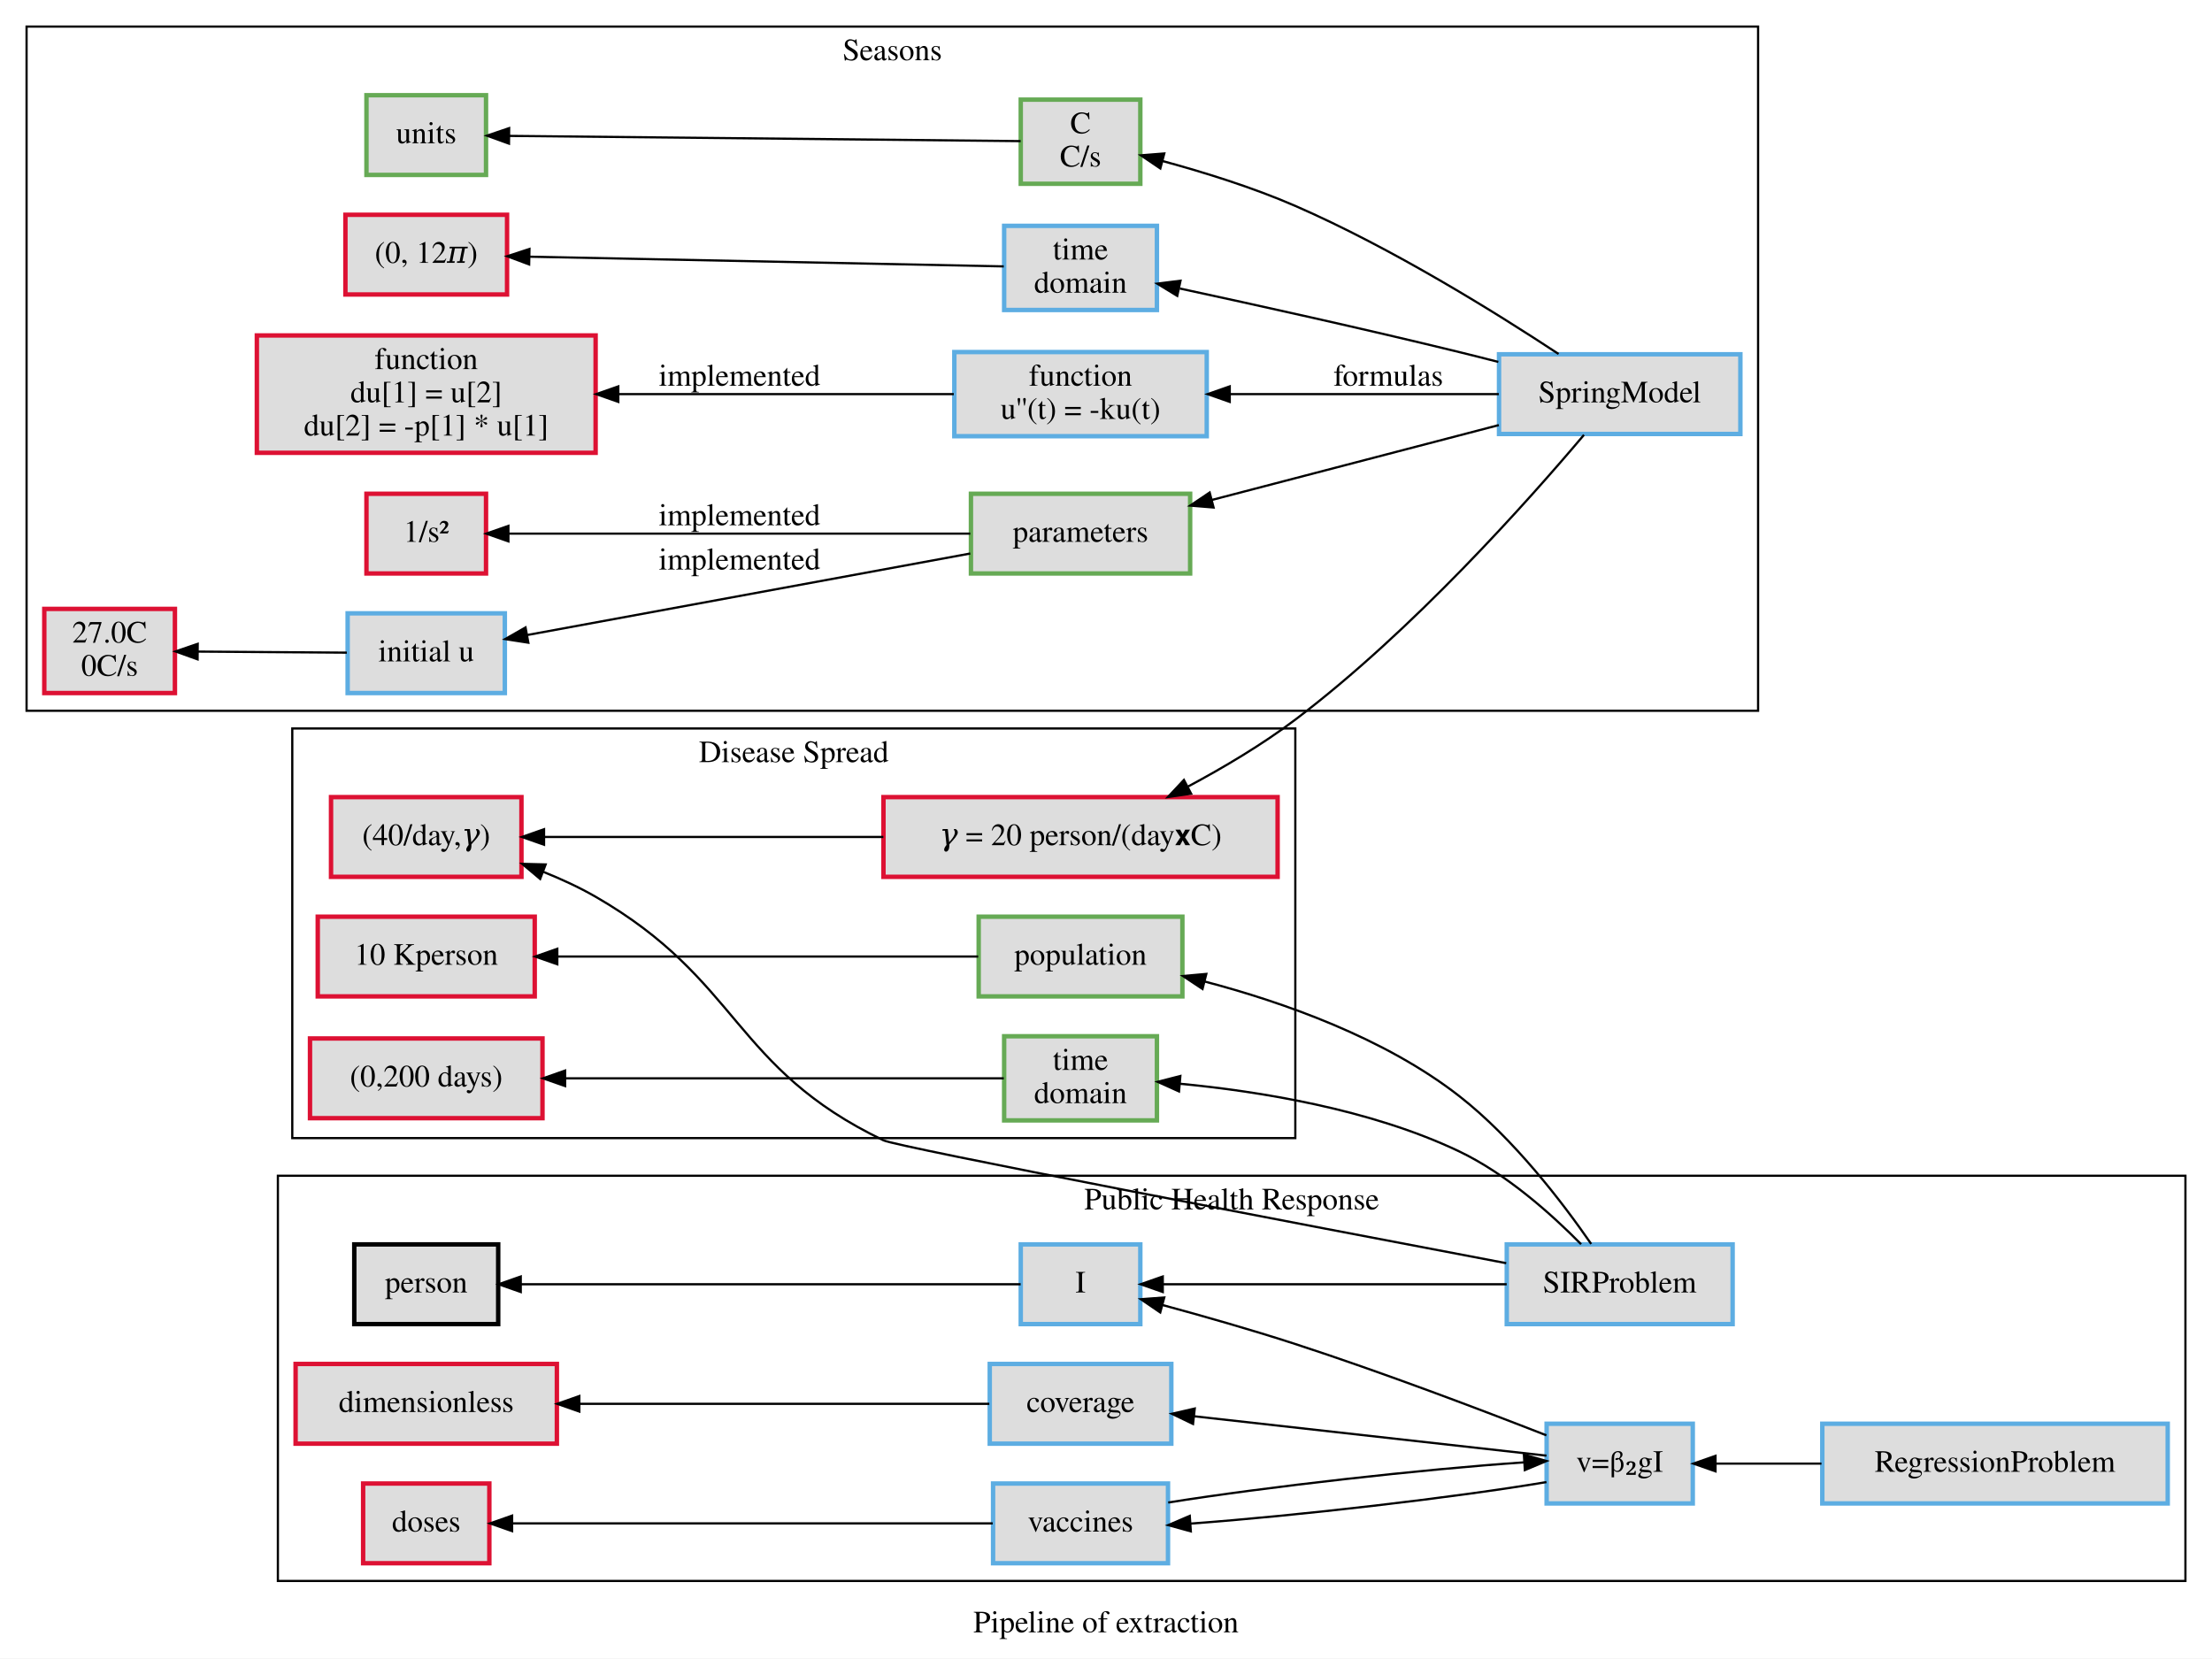
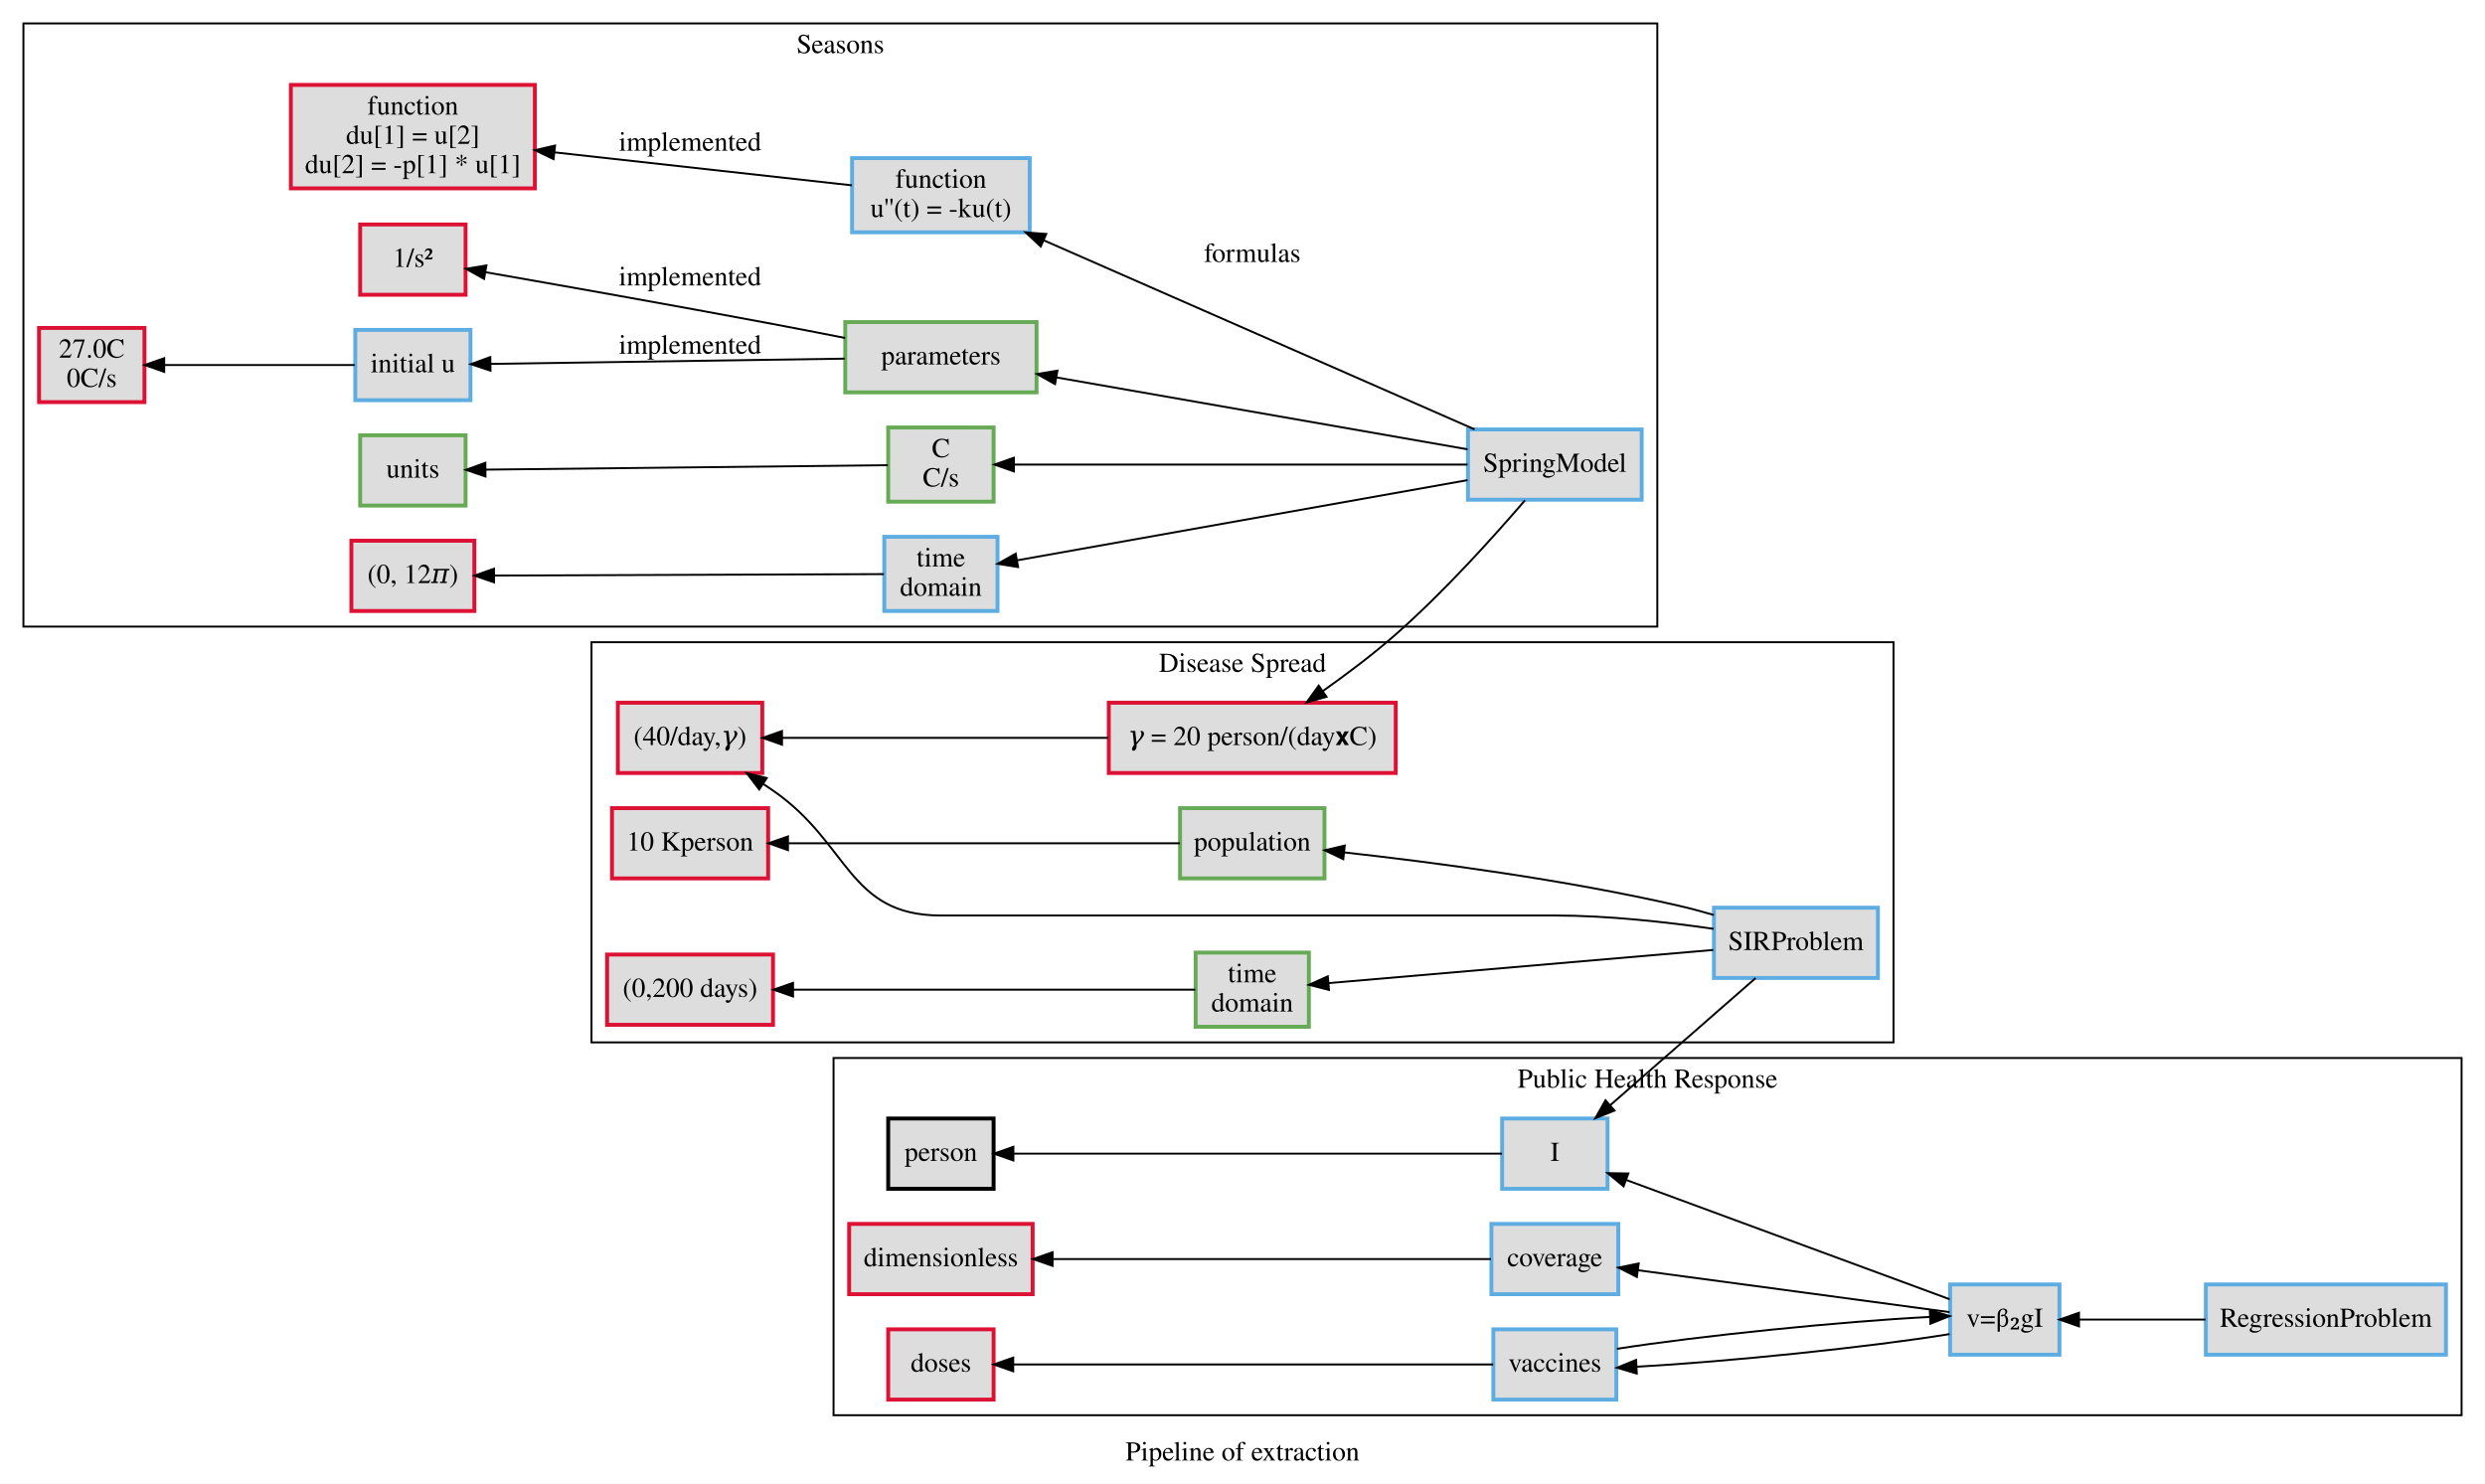
- <svg xmlns="http://www.w3.org/2000/svg" width="999pt" height="749pt" viewBox="0.00 0.00 999.00 749.00">
-   <g id="graph0" class="graph" transform="scale(1 1) rotate(0) translate(4 745)">
-     <polygon fill="white" stroke="none" points="-4,4 -4,-745 995,-745 995,4 -4,4" />
-     <text text-anchor="middle" x="495.5" y="-7.8" font-family="Times,serif" font-size="14.00">Pipeline of extraction</text>
+ <svg xmlns="http://www.w3.org/2000/svg" width="1273pt" height="760pt" viewBox="0.00 0.00 1273.00 760.00">
+   <g id="graph0" class="graph" transform="scale(1 1) rotate(0) translate(4 756)">
+     <polygon fill="#ffffff" stroke="transparent" points="-4,4 -4,-756 1269,-756 1269,4 -4,4" />
+     <text text-anchor="middle" x="632.5" y="-7.8" font-family="Times,serif" font-size="14.00" fill="#000000">Pipeline of extraction</text>
+     <g id="clust2" class="cluster">
+       <polygon fill="none" stroke="#000000" points="8,-435 8,-744 845,-744 845,-435 8,-435" />
+       <text text-anchor="middle" x="426.5" y="-728.8" font-family="Times,serif" font-size="14.00" fill="#000000">Seasons</text>
+     </g>
+     <g id="clust3" class="cluster">
+       <polygon fill="none" stroke="#000000" points="299,-222 299,-427 966,-427 966,-222 299,-222" />
+       <text text-anchor="middle" x="632.5" y="-411.8" font-family="Times,serif" font-size="14.00" fill="#000000">Disease Spread</text>
+     </g>
    <g id="clust5" class="cluster">
-       <polygon fill="none" stroke="black" points="121.5,-31 121.5,-214 983,-214 983,-31 121.5,-31" />
-       <text text-anchor="middle" x="552.25" y="-198.8" font-family="Times,serif" font-size="14.00">Public Health Response</text>
-     </g>
-     <g id="clust2" class="cluster">
-       <polygon fill="none" stroke="black" points="8,-424 8,-733 790,-733 790,-424 8,-424" />
-       <text text-anchor="middle" x="399" y="-717.8" font-family="Times,serif" font-size="14.00">Seasons</text>
-     </g>
-     <g id="clust3" class="cluster">
-       <polygon fill="none" stroke="black" points="128,-231 128,-416 581,-416 581,-231 128,-231" />
-       <text text-anchor="middle" x="354.5" y="-400.8" font-family="Times,serif" font-size="14.00">Disease Spread</text>
+       <polygon fill="none" stroke="#000000" points="423,-31 423,-214 1257,-214 1257,-31 423,-31" />
+       <text text-anchor="middle" x="840" y="-198.8" font-family="Times,serif" font-size="14.00" fill="#000000">Public Health Response</text>
    </g>
    <g id="node1" class="node">
-       <polygon fill="#dddddd" stroke="#5dade2" stroke-width="2" points="224,-468 153,-468 153,-432 224,-432 224,-468" />
-       <text text-anchor="middle" x="188.5" y="-446.3" font-family="Times,serif" font-size="14.00">initial u</text>
+       <polygon fill="#dddddd" stroke="#5dade2" stroke-width="2" points="237,-587 178,-587 178,-551 237,-551 237,-587" />
+       <text text-anchor="middle" x="207.5" y="-565.3" font-family="Times,serif" font-size="14.00" fill="#000000">initial u</text>
    </g>
    <g id="node5" class="node">
-       <polygon fill="#dddddd" stroke="#dd1133" stroke-width="2" points="75,-470 16,-470 16,-432 75,-432 75,-470" />
-       <text text-anchor="middle" x="45.5" y="-454.8" font-family="Times,serif" font-size="14.00">27.0C</text>
-       <text text-anchor="middle" x="45.5" y="-439.8" font-family="Times,serif" font-size="14.00">0C/s</text>
+       <polygon fill="#dddddd" stroke="#dd1133" stroke-width="2" points="70,-588 16,-588 16,-550 70,-550 70,-588" />
+       <text text-anchor="middle" x="43" y="-572.8" font-family="Times,serif" font-size="14.00" fill="#000000">27.0C</text>
+       <text text-anchor="middle" x="43" y="-557.8" font-family="Times,serif" font-size="14.00" fill="#000000">0C/s</text>
    </g>
    <g id="edge6" class="edge">
-       <path fill="none" stroke="black" d="M152.646,-450.247C132.275,-450.392 106.515,-450.574 85.474,-450.724" />
-       <polygon fill="black" stroke="black" points="85.237,-447.225 75.262,-450.796 85.287,-454.225 85.237,-447.225" />
+       <path fill="none" stroke="#000000" d="M177.71,-569C150.416,-569 109.894,-569 80.425,-569" />
+       <polygon fill="#000000" stroke="#000000" points="80.113,-565.5 70.113,-569 80.113,-572.5 80.113,-565.5" />
    </g>
    <g id="node2" class="node">
-       <polygon fill="#dddddd" stroke="#66aa55" stroke-width="2" points="533.5,-522 434.5,-522 434.5,-486 533.5,-486 533.5,-522" />
-       <text text-anchor="middle" x="484" y="-500.3" font-family="Times,serif" font-size="14.00">parameters</text>
+       <polygon fill="#dddddd" stroke="#66aa55" stroke-width="2" points="527,-591 429,-591 429,-555 527,-555 527,-591" />
+       <text text-anchor="middle" x="478" y="-569.3" font-family="Times,serif" font-size="14.00" fill="#000000">parameters</text>
    </g>
    <g id="edge5" class="edge">
-       <path fill="none" stroke="black" d="M434.205,-495.022C378.464,-484.767 288.023,-468.127 234.099,-458.206" />
-       <polygon fill="black" stroke="black" points="234.615,-454.742 224.147,-456.374 233.348,-461.626 234.615,-454.742" />
-       <text text-anchor="middle" x="330" y="-487.8" font-family="Times,serif" font-size="14.00">implemented</text>
+       <path fill="none" stroke="#000000" d="M428.701,-572.271C376.598,-571.5 295.438,-570.3 247.265,-569.588" />
+       <polygon fill="#000000" stroke="#000000" points="247.269,-566.088 237.219,-569.439 247.166,-573.087 247.269,-566.088" />
+       <text text-anchor="middle" x="349.5" y="-574.8" font-family="Times,serif" font-size="14.00" fill="#000000">implemented</text>
    </g>
    <g id="node6" class="node">
-       <polygon fill="#dddddd" stroke="#dd1133" stroke-width="2" points="215.5,-522 161.5,-522 161.5,-486 215.5,-486 215.5,-522" />
-       <text text-anchor="middle" x="188.5" y="-500.3" font-family="Times,serif" font-size="14.00">1/s²</text>
+       <polygon fill="#dddddd" stroke="#dd1133" stroke-width="2" points="234.5,-641 180.5,-641 180.5,-605 234.5,-605 234.5,-641" />
+       <text text-anchor="middle" x="207.5" y="-619.3" font-family="Times,serif" font-size="14.00" fill="#000000">1/s²</text>
    </g>
    <g id="edge4" class="edge">
-       <path fill="none" stroke="black" d="M434.205,-504C375.493,-504 278.284,-504 225.799,-504" />
-       <polygon fill="black" stroke="black" points="225.615,-500.5 215.615,-504 225.615,-507.5 225.615,-500.5" />
-       <text text-anchor="middle" x="330" y="-507.8" font-family="Times,serif" font-size="14.00">implemented</text>
+       <path fill="none" stroke="#000000" d="M428.913,-582.863C416.851,-585.243 403.965,-587.747 392,-590 340.994,-599.602 281.924,-610.049 244.639,-616.561" />
+       <polygon fill="#000000" stroke="#000000" points="243.976,-613.124 234.726,-618.29 245.178,-620.02 243.976,-613.124" />
+       <text text-anchor="middle" x="349.5" y="-609.8" font-family="Times,serif" font-size="14.00" fill="#000000">implemented</text>
    </g>
    <g id="node3" class="node">
-       <polygon fill="#dddddd" stroke="#5dade2" stroke-width="2" points="541,-586 427,-586 427,-548 541,-548 541,-586" />
-       <text text-anchor="middle" x="484" y="-570.8" font-family="Times,serif" font-size="14.00">function</text>
-       <text text-anchor="middle" x="484" y="-555.8" font-family="Times,serif" font-size="14.00"> u''(t) = -ku(t)</text>
+       <polygon fill="#dddddd" stroke="#5dade2" stroke-width="2" points="523.5,-675 432.5,-675 432.5,-637 523.5,-637 523.5,-675" />
+       <text text-anchor="middle" x="478" y="-659.8" font-family="Times,serif" font-size="14.00" fill="#000000">function</text>
+       <text text-anchor="middle" x="478" y="-644.8" font-family="Times,serif" font-size="14.00" fill="#000000"> u''(t) = -ku(t)</text>
    </g>
    <g id="node4" class="node">
-       <polygon fill="#dddddd" stroke="#dd1133" stroke-width="2" points="265,-593.5 112,-593.5 112,-540.5 265,-540.5 265,-593.5" />
-       <text text-anchor="middle" x="188.5" y="-578.3" font-family="Times,serif" font-size="14.00">function</text>
-       <text text-anchor="middle" x="188.5" y="-563.3" font-family="Times,serif" font-size="14.00">du[1] = u[2]</text>
-       <text text-anchor="middle" x="188.5" y="-548.3" font-family="Times,serif" font-size="14.00">du[2] = -p[1] * u[1]</text>
+       <polygon fill="#dddddd" stroke="#dd1133" stroke-width="2" points="270,-712.5 145,-712.5 145,-659.5 270,-659.5 270,-712.5" />
+       <text text-anchor="middle" x="207.5" y="-697.3" font-family="Times,serif" font-size="14.00" fill="#000000">function</text>
+       <text text-anchor="middle" x="207.5" y="-682.3" font-family="Times,serif" font-size="14.00" fill="#000000">du[1] = u[2]</text>
+       <text text-anchor="middle" x="207.5" y="-667.3" font-family="Times,serif" font-size="14.00" fill="#000000">du[2] = -p[1] * u[1]</text>
    </g>
    <g id="edge3" class="edge">
-       <path fill="none" stroke="black" d="M426.758,-567C383.946,-567 324.273,-567 275.484,-567" />
-       <polygon fill="black" stroke="black" points="275.248,-563.5 265.248,-567 275.248,-570.5 275.248,-563.5" />
-       <text text-anchor="middle" x="330" y="-570.8" font-family="Times,serif" font-size="14.00">implemented</text>
+       <path fill="none" stroke="#000000" d="M432.419,-661.055C390.811,-665.67 328.596,-672.57 280.139,-677.944" />
+       <polygon fill="#000000" stroke="#000000" points="279.573,-674.485 270.02,-679.066 280.345,-681.442 279.573,-674.485" />
+       <text text-anchor="middle" x="349.5" y="-678.8" font-family="Times,serif" font-size="14.00" fill="#000000">implemented</text>
    </g>
    <g id="node7" class="node">
-       <polygon fill="#dddddd" stroke="#5dade2" stroke-width="2" points="782,-585 673,-585 673,-549 782,-549 782,-585" />
-       <text text-anchor="middle" x="727.5" y="-563.3" font-family="Times,serif" font-size="14.00">SpringModel</text>
+       <polygon fill="#dddddd" stroke="#5dade2" stroke-width="2" points="837,-536 748,-536 748,-500 837,-500 837,-536" />
+       <text text-anchor="middle" x="792.5" y="-514.3" font-family="Times,serif" font-size="14.00" fill="#000000">SpringModel</text>
    </g>
    <g id="edge1" class="edge">
-       <path fill="none" stroke="black" d="M672.903,-553.018C634.472,-542.993 582.734,-529.496 543.277,-519.203" />
-       <polygon fill="black" stroke="black" points="544.086,-515.797 533.526,-516.659 542.319,-522.57 544.086,-515.797" />
+       <path fill="none" stroke="#000000" d="M747.774,-525.822C692.513,-535.486 598.318,-551.959 537.132,-562.659" />
+       <polygon fill="#000000" stroke="#000000" points="536.48,-559.22 527.232,-564.39 537.686,-566.115 536.48,-559.22" />
    </g>
    <g id="edge2" class="edge">
-       <path fill="none" stroke="black" d="M672.903,-567C637.059,-567 589.638,-567 551.403,-567" />
-       <polygon fill="black" stroke="black" points="551.388,-563.5 541.388,-567 551.388,-570.5 551.388,-563.5" />
-       <text text-anchor="middle" x="623" y="-570.8" font-family="Times,serif" font-size="14.00">formulas</text>
+       <path fill="none" stroke="#000000" d="M751.385,-536.041C694.767,-560.885 592.766,-605.642 530.638,-632.903" />
+       <polygon fill="#000000" stroke="#000000" points="529.148,-629.735 521.397,-636.958 531.961,-636.145 529.148,-629.735" />
+       <text text-anchor="middle" x="637.5" y="-621.8" font-family="Times,serif" font-size="14.00" fill="#000000">formulas</text>
    </g>
    <g id="node8" class="node">
-       <polygon fill="#dddddd" stroke="#5dade2" stroke-width="2" points="518.5,-643 449.5,-643 449.5,-605 518.5,-605 518.5,-643" />
-       <text text-anchor="middle" x="484" y="-627.8" font-family="Times,serif" font-size="14.00">time</text>
-       <text text-anchor="middle" x="484" y="-612.8" font-family="Times,serif" font-size="14.00">domain</text>
+       <polygon fill="#dddddd" stroke="#5dade2" stroke-width="2" points="507,-481 449,-481 449,-443 507,-443 507,-481" />
+       <text text-anchor="middle" x="478" y="-465.8" font-family="Times,serif" font-size="14.00" fill="#000000">time</text>
+       <text text-anchor="middle" x="478" y="-450.8" font-family="Times,serif" font-size="14.00" fill="#000000">domain</text>
    </g>
    <g id="edge7" class="edge">
-       <path fill="none" stroke="black" d="M672.682,-581.547C666.724,-583.084 660.739,-584.597 655,-586 612.271,-596.449 563.217,-607.291 528.819,-614.707" />
-       <polygon fill="black" stroke="black" points="527.68,-611.372 518.638,-616.894 529.15,-618.216 527.68,-611.372" />
+       <path fill="none" stroke="#000000" d="M747.774,-510.036C686.021,-499.04 575.651,-479.388 517.053,-468.954" />
+       <polygon fill="#000000" stroke="#000000" points="517.538,-465.485 507.08,-467.178 516.311,-472.377 517.538,-465.485" />
    </g>
    <g id="node11" class="node">
-       <polygon fill="#dddddd" stroke="#66aa55" stroke-width="2" points="511,-700 457,-700 457,-662 511,-662 511,-700" />
-       <text text-anchor="middle" x="484" y="-684.8" font-family="Times,serif" font-size="14.00">C</text>
-       <text text-anchor="middle" x="484" y="-669.8" font-family="Times,serif" font-size="14.00">C/s</text>
+       <polygon fill="#dddddd" stroke="#66aa55" stroke-width="2" points="505,-537 451,-537 451,-499 505,-499 505,-537" />
+       <text text-anchor="middle" x="478" y="-521.8" font-family="Times,serif" font-size="14.00" fill="#000000">C</text>
+       <text text-anchor="middle" x="478" y="-506.8" font-family="Times,serif" font-size="14.00" fill="#000000">C/s</text>
    </g>
    <g id="edge9" class="edge">
-       <path fill="none" stroke="black" d="M699.89,-585.132C671.459,-603.876 624.58,-633.005 581,-652 561.743,-660.394 539.313,-667.317 520.979,-672.292" />
-       <polygon fill="black" stroke="black" points="520.039,-668.92 511.261,-674.852 521.822,-675.689 520.039,-668.92" />
+       <path fill="none" stroke="#000000" d="M747.774,-518C685.511,-518 573.822,-518 515.61,-518" />
+       <polygon fill="#000000" stroke="#000000" points="515.386,-514.5 505.386,-518 515.386,-521.5 515.386,-514.5" />
    </g>
    <g id="node16" class="node">
-       <polygon fill="#dddddd" stroke="#dd1133" stroke-width="2" points="573,-385 395,-385 395,-349 573,-349 573,-385" />
-       <text text-anchor="middle" x="484" y="-363.3" font-family="Times,serif" font-size="14.00">𝛾 = 20 person/(day𝘅C)</text>
+       <polygon fill="#dddddd" stroke="#dd1133" stroke-width="2" points="711,-396 564,-396 564,-360 711,-360 711,-396" />
+       <text text-anchor="middle" x="637.5" y="-374.3" font-family="Times,serif" font-size="14.00" fill="#000000">𝛾 = 20 person/(day𝘅C)</text>
    </g>
    <g id="edge16" class="edge">
-       <path fill="none" stroke="black" d="M711.359,-548.597C686.375,-518.994 633.985,-460.069 581,-420 566.149,-408.769 548.633,-398.383 532.656,-389.837" />
-       <polygon fill="black" stroke="black" points="533.942,-386.559 523.459,-385.025 530.697,-392.762 533.942,-386.559" />
+       <path fill="none" stroke="#000000" d="M777.203,-499.699C761.485,-481.386 735.865,-452.869 711,-431 699.386,-420.786 685.853,-410.6 673.587,-401.928" />
+       <polygon fill="#000000" stroke="#000000" points="675.543,-399.025 665.337,-396.183 671.544,-404.77 675.543,-399.025" />
    </g>
    <g id="node9" class="node">
-       <polygon fill="#dddddd" stroke="#dd1133" stroke-width="2" points="225,-648 152,-648 152,-612 225,-612 225,-648" />
-       <text text-anchor="middle" x="188.5" y="-626.3" font-family="Times,serif" font-size="14.00">(0, 12𝜋)</text>
+       <polygon fill="#dddddd" stroke="#dd1133" stroke-width="2" points="239,-479 176,-479 176,-443 239,-443 239,-479" />
+       <text text-anchor="middle" x="207.5" y="-457.3" font-family="Times,serif" font-size="14.00" fill="#000000">(0, 12𝜋)</text>
    </g>
    <g id="edge8" class="edge">
-       <path fill="none" stroke="black" d="M449.332,-624.688C396.634,-625.766 294.571,-627.852 235.256,-629.065" />
-       <polygon fill="black" stroke="black" points="234.98,-625.569 225.054,-629.273 235.123,-632.568 234.98,-625.569" />
+       <path fill="none" stroke="#000000" d="M448.795,-461.892C400.667,-461.714 304.53,-461.359 249.237,-461.154" />
+       <polygon fill="#000000" stroke="#000000" points="249.092,-457.654 239.079,-461.117 249.066,-464.654 249.092,-457.654" />
    </g>
    <g id="node10" class="node">
-       <polygon fill="#dddddd" stroke="#66aa55" stroke-width="2" points="215.5,-702 161.5,-702 161.5,-666 215.5,-666 215.5,-702" />
-       <text text-anchor="middle" x="188.5" y="-680.3" font-family="Times,serif" font-size="14.00">units</text>
+       <polygon fill="#dddddd" stroke="#66aa55" stroke-width="2" points="234.5,-533 180.5,-533 180.5,-497 234.5,-497 234.5,-533" />
+       <text text-anchor="middle" x="207.5" y="-511.3" font-family="Times,serif" font-size="14.00" fill="#000000">units</text>
    </g>
    <g id="edge10" class="edge">
-       <path fill="none" stroke="black" d="M456.954,-681.266C404.544,-681.802 286.232,-683.011 226.087,-683.626" />
-       <polygon fill="black" stroke="black" points="225.873,-680.128 215.91,-683.73 225.945,-687.128 225.873,-680.128" />
+       <path fill="none" stroke="#000000" d="M450.825,-517.699C402.116,-517.158 299.89,-516.025 244.712,-515.413" />
+       <polygon fill="#000000" stroke="#000000" points="244.695,-511.912 234.657,-515.301 244.618,-518.912 244.695,-511.912" />
    </g>
    <g id="node12" class="node">
-       <polygon fill="#dddddd" stroke="#5dade2" stroke-width="2" points="778.5,-183 676.5,-183 676.5,-147 778.5,-147 778.5,-183" />
-       <text text-anchor="middle" x="727.5" y="-161.3" font-family="Times,serif" font-size="14.00">SIRProblem</text>
+       <polygon fill="#dddddd" stroke="#5dade2" stroke-width="2" points="958,-291 874,-291 874,-255 958,-255 958,-291" />
+       <text text-anchor="middle" x="916" y="-269.3" font-family="Times,serif" font-size="14.00" fill="#000000">SIRProblem</text>
    </g>
    <g id="node15" class="node">
-       <polygon fill="#dddddd" stroke="#dd1133" stroke-width="2" points="231.5,-385 145.5,-385 145.5,-349 231.5,-349 231.5,-385" />
-       <text text-anchor="middle" x="188.5" y="-363.3" font-family="Times,serif" font-size="14.00">(40/day,𝛾)</text>
+       <polygon fill="#dddddd" stroke="#dd1133" stroke-width="2" points="386.5,-396 312.5,-396 312.5,-360 386.5,-360 386.5,-396" />
+       <text text-anchor="middle" x="349.5" y="-374.3" font-family="Times,serif" font-size="14.00" fill="#000000">(40/day,𝛾)</text>
    </g>
    <g id="edge15" class="edge">
-       <path fill="none" stroke="black" d="M676.249,-174.517C585.118,-191.822 401.352,-226.948 395,-230 326.781,-262.78 330.574,-302.206 265,-340 257.632,-344.247 249.48,-348.004 241.339,-351.264" />
-       <polygon fill="black" stroke="black" points="239.948,-348.048 231.835,-354.862 242.426,-354.595 239.948,-348.048" />
+       <path fill="none" stroke="#000000" d="M873.837,-280.164C850.031,-283.608 819.689,-287 792.5,-287 792.5,-287 792.5,-287 478,-287 430.355,-287 431.246,-323.985 392,-351 390.38,-352.115 388.716,-353.243 387.029,-354.372" />
+       <polygon fill="#000000" stroke="#000000" points="384.927,-351.566 378.493,-359.984 388.772,-357.415 384.927,-351.566" />
    </g>
    <g id="node17" class="node">
-       <polygon fill="#dddddd" stroke="#66aa55" stroke-width="2" points="518.5,-277 449.5,-277 449.5,-239 518.5,-239 518.5,-277" />
-       <text text-anchor="middle" x="484" y="-261.8" font-family="Times,serif" font-size="14.00">time</text>
-       <text text-anchor="middle" x="484" y="-246.8" font-family="Times,serif" font-size="14.00">domain</text>
+       <polygon fill="#dddddd" stroke="#66aa55" stroke-width="2" points="666.5,-268 608.5,-268 608.5,-230 666.5,-230 666.5,-268" />
+       <text text-anchor="middle" x="637.5" y="-252.8" font-family="Times,serif" font-size="14.00" fill="#000000">time</text>
+       <text text-anchor="middle" x="637.5" y="-237.8" font-family="Times,serif" font-size="14.00" fill="#000000">domain</text>
    </g>
    <g id="edge13" class="edge">
-       <path fill="none" stroke="black" d="M710.07,-183.073C696.608,-196.733 676.355,-214.817 655,-225 614.864,-244.139 564.361,-252.178 528.867,-255.555" />
-       <polygon fill="black" stroke="black" points="528.48,-252.075 518.819,-256.425 529.084,-259.049 528.48,-252.075" />
+       <path fill="none" stroke="#000000" d="M873.702,-269.355C820.175,-264.742 728.705,-256.86 676.695,-252.378" />
+       <polygon fill="#000000" stroke="#000000" points="676.796,-248.874 666.533,-251.502 676.195,-255.848 676.796,-248.874" />
    </g>
    <g id="node18" class="node">
-       <polygon fill="#dddddd" stroke="#66aa55" stroke-width="2" points="530,-331 438,-331 438,-295 530,-295 530,-331" />
-       <text text-anchor="middle" x="484" y="-309.3" font-family="Times,serif" font-size="14.00">population</text>
+       <polygon fill="#dddddd" stroke="#66aa55" stroke-width="2" points="674.5,-342 600.5,-342 600.5,-306 674.5,-306 674.5,-342" />
+       <text text-anchor="middle" x="637.5" y="-320.3" font-family="Times,serif" font-size="14.00" fill="#000000">population</text>
    </g>
    <g id="edge11" class="edge">
-       <path fill="none" stroke="black" d="M714.625,-183.196C701.726,-201.858 679.638,-230.795 655,-250 621.304,-276.266 575.547,-292.39 539.992,-301.743" />
-       <polygon fill="black" stroke="black" points="539.091,-298.36 530.253,-304.204 540.806,-305.147 539.091,-298.36" />
+       <path fill="none" stroke="#000000" d="M873.95,-287.255C867.966,-289.008 861.857,-290.653 856,-292 797.592,-305.433 729.043,-314.392 684.516,-319.333" />
+       <polygon fill="#000000" stroke="#000000" points="684.128,-315.855 674.564,-320.415 684.884,-322.814 684.128,-315.855" />
    </g>
    <g id="node25" class="node">
-       <polygon fill="#dddddd" stroke="#5dade2" stroke-width="2" points="511,-183 457,-183 457,-147 511,-147 511,-183" />
-       <text text-anchor="middle" x="484" y="-161.3" font-family="Times,serif" font-size="14.00">I</text>
+       <polygon fill="#dddddd" stroke="#5dade2" stroke-width="2" points="819.5,-183 765.5,-183 765.5,-147 819.5,-147 819.5,-183" />
+       <text text-anchor="middle" x="792.5" y="-161.3" font-family="Times,serif" font-size="14.00" fill="#000000">I</text>
    </g>
    <g id="edge26" class="edge">
-       <path fill="none" stroke="black" d="M676.461,-165C630.199,-165 562.555,-165 521.285,-165" />
-       <polygon fill="black" stroke="black" points="521.139,-161.5 511.139,-165 521.139,-168.5 521.139,-161.5" />
+       <path fill="none" stroke="#000000" d="M895.329,-254.923C874.936,-237.09 843.603,-209.69 820.884,-189.821" />
+       <polygon fill="#000000" stroke="#000000" points="823.07,-187.084 813.239,-183.136 818.462,-192.353 823.07,-187.084" />
    </g>
    <g id="node13" class="node">
-       <polygon fill="#dddddd" stroke="#dd1133" stroke-width="2" points="237.5,-331 139.5,-331 139.5,-295 237.5,-295 237.5,-331" />
-       <text text-anchor="middle" x="188.5" y="-309.3" font-family="Times,serif" font-size="14.00">10 Kperson</text>
+       <polygon fill="#dddddd" stroke="#dd1133" stroke-width="2" points="389.5,-342 309.5,-342 309.5,-306 389.5,-306 389.5,-342" />
+       <text text-anchor="middle" x="349.5" y="-320.3" font-family="Times,serif" font-size="14.00" fill="#000000">10 Kperson</text>
    </g>
    <g id="node14" class="node">
-       <polygon fill="#dddddd" stroke="#dd1133" stroke-width="2" points="241,-276 136,-276 136,-240 241,-240 241,-276" />
-       <text text-anchor="middle" x="188.5" y="-254.3" font-family="Times,serif" font-size="14.00">(0,200 days)</text>
+       <polygon fill="#dddddd" stroke="#dd1133" stroke-width="2" points="392,-267 307,-267 307,-231 392,-231 392,-267" />
+       <text text-anchor="middle" x="349.5" y="-245.3" font-family="Times,serif" font-size="14.00" fill="#000000">(0,200 days)</text>
    </g>
    <g id="edge17" class="edge">
-       <path fill="none" stroke="black" d="M394.94,-367C345.023,-367 284.26,-367 241.816,-367" />
-       <polygon fill="black" stroke="black" points="241.708,-363.5 231.708,-367 241.708,-370.5 241.708,-363.5" />
+       <path fill="none" stroke="#000000" d="M563.707,-378C511.137,-378 442.039,-378 396.731,-378" />
+       <polygon fill="#000000" stroke="#000000" points="396.596,-374.5 386.596,-378 396.596,-381.5 396.596,-374.5" />
    </g>
    <g id="edge14" class="edge">
-       <path fill="none" stroke="black" d="M449.332,-258C401.15,-258 311.704,-258 251.392,-258" />
-       <polygon fill="black" stroke="black" points="251.231,-254.5 241.23,-258 251.23,-261.5 251.231,-254.5" />
+       <path fill="none" stroke="#000000" d="M608.3,-249C560.04,-249 462.962,-249 402.388,-249" />
+       <polygon fill="#000000" stroke="#000000" points="402.258,-245.5 392.258,-249 402.258,-252.5 402.258,-245.5" />
    </g>
    <g id="edge12" class="edge">
-       <path fill="none" stroke="black" d="M437.784,-313C386.77,-313 303.648,-313 247.795,-313" />
-       <polygon fill="black" stroke="black" points="247.697,-309.5 237.697,-313 247.697,-316.5 247.697,-309.5" />
+       <path fill="none" stroke="#000000" d="M600.439,-324C549.38,-324 457.229,-324 399.933,-324" />
+       <polygon fill="#000000" stroke="#000000" points="399.658,-320.5 389.658,-324 399.658,-327.5 399.658,-320.5" />
    </g>
    <g id="node19" class="node">
-       <polygon fill="#dddddd" stroke="black" stroke-width="2" points="221,-183 156,-183 156,-147 221,-147 221,-183" />
-       <text text-anchor="middle" x="188.5" y="-161.3" font-family="Times,serif" font-size="14.00">person</text>
+       <polygon fill="#dddddd" stroke="#000000" stroke-width="2" points="505,-183 451,-183 451,-147 505,-147 505,-183" />
+       <text text-anchor="middle" x="478" y="-161.3" font-family="Times,serif" font-size="14.00" fill="#000000">person</text>
    </g>
    <g id="node20" class="node">
-       <polygon fill="#dddddd" stroke="#dd1133" stroke-width="2" points="217,-75 160,-75 160,-39 217,-39 217,-75" />
-       <text text-anchor="middle" x="188.5" y="-53.3" font-family="Times,serif" font-size="14.00">doses</text>
+       <polygon fill="#dddddd" stroke="#dd1133" stroke-width="2" points="505,-75 451,-75 451,-39 505,-39 505,-75" />
+       <text text-anchor="middle" x="478" y="-53.3" font-family="Times,serif" font-size="14.00" fill="#000000">doses</text>
    </g>
    <g id="node21" class="node">
-       <polygon fill="#dddddd" stroke="#dd1133" stroke-width="2" points="247.5,-129 129.5,-129 129.5,-93 247.5,-93 247.5,-129" />
-       <text text-anchor="middle" x="188.5" y="-107.3" font-family="Times,serif" font-size="14.00">dimensionless</text>
+       <polygon fill="#dddddd" stroke="#dd1133" stroke-width="2" points="525,-129 431,-129 431,-93 525,-93 525,-129" />
+       <text text-anchor="middle" x="478" y="-107.3" font-family="Times,serif" font-size="14.00" fill="#000000">dimensionless</text>
    </g>
    <g id="node22" class="node">
-       <polygon fill="#dddddd" stroke="#5dade2" stroke-width="2" points="975,-102 819,-102 819,-66 975,-66 975,-102" />
-       <text text-anchor="middle" x="897" y="-80.3" font-family="Times,serif" font-size="14.00">RegressionProblem</text>
+       <polygon fill="#dddddd" stroke="#5dade2" stroke-width="2" points="1249,-98 1126,-98 1126,-62 1249,-62 1249,-98" />
+       <text text-anchor="middle" x="1187.5" y="-76.3" font-family="Times,serif" font-size="14.00" fill="#000000">RegressionProblem</text>
    </g>
    <g id="node26" class="node">
-       <polygon fill="#dddddd" stroke="#5dade2" stroke-width="2" points="760.5,-102 694.5,-102 694.5,-66 760.5,-66 760.5,-102" />
-       <text text-anchor="middle" x="727.5" y="-80.3" font-family="Times,serif" font-size="14.00">v=β₂gI</text>
+       <polygon fill="#dddddd" stroke="#5dade2" stroke-width="2" points="1051,-98 995,-98 995,-62 1051,-62 1051,-98" />
+       <text text-anchor="middle" x="1023" y="-76.3" font-family="Times,serif" font-size="14.00" fill="#000000">v=β₂gI</text>
    </g>
    <g id="edge20" class="edge">
-       <path fill="none" stroke="black" d="M818.624,-84C802.207,-84 785.462,-84 770.932,-84" />
-       <polygon fill="black" stroke="black" points="770.779,-80.5 760.779,-84 770.779,-87.5 770.779,-80.5" />
+       <path fill="none" stroke="#000000" d="M1125.778,-80C1104.086,-80 1080.359,-80 1061.173,-80" />
+       <polygon fill="#000000" stroke="#000000" points="1061.023,-76.5 1051.023,-80 1061.023,-83.5 1061.023,-76.5" />
    </g>
    <g id="node23" class="node">
-       <polygon fill="#dddddd" stroke="#5dade2" stroke-width="2" points="523.5,-75 444.5,-75 444.5,-39 523.5,-39 523.5,-75" />
-       <text text-anchor="middle" x="484" y="-53.3" font-family="Times,serif" font-size="14.00">vaccines</text>
+       <polygon fill="#dddddd" stroke="#5dade2" stroke-width="2" points="824,-75 761,-75 761,-39 824,-39 824,-75" />
+       <text text-anchor="middle" x="792.5" y="-53.3" font-family="Times,serif" font-size="14.00" fill="#000000">vaccines</text>
    </g>
    <g id="edge19" class="edge">
-       <path fill="none" stroke="black" d="M444.328,-57C387.881,-57 283.563,-57 227.499,-57" />
-       <polygon fill="black" stroke="black" points="227.286,-53.5 217.286,-57 227.286,-60.5 227.286,-53.5" />
+       <path fill="none" stroke="#000000" d="M760.905,-57C702.447,-57 577.691,-57 515.235,-57" />
+       <polygon fill="#000000" stroke="#000000" points="515.046,-53.5 505.046,-57 515.046,-60.5 515.046,-53.5" />
    </g>
    <g id="edge18" class="edge">
-       <path fill="none" stroke="black" d="M523.592,-66.419C567.505,-73.466 638.989,-81.513 684.335,-84.557" />
-       <polygon fill="black" stroke="black" points="684.236,-88.058 694.431,-85.175 684.663,-81.071 684.236,-88.058" />
+       <path fill="none" stroke="#000000" d="M824.323,-65.007C866.161,-71.615 939.601,-79.061 984.515,-81.347" />
+       <polygon fill="#000000" stroke="#000000" points="984.593,-84.854 994.736,-81.794 984.899,-77.86 984.593,-84.854" />
    </g>
    <g id="node24" class="node">
-       <polygon fill="#dddddd" stroke="#5dade2" stroke-width="2" points="525,-129 443,-129 443,-93 525,-93 525,-129" />
-       <text text-anchor="middle" x="484" y="-107.3" font-family="Times,serif" font-size="14.00">coverage</text>
+       <polygon fill="#dddddd" stroke="#5dade2" stroke-width="2" points="825,-129 760,-129 760,-93 825,-93 825,-129" />
+       <text text-anchor="middle" x="792.5" y="-107.3" font-family="Times,serif" font-size="14.00" fill="#000000">coverage</text>
    </g>
    <g id="edge25" class="edge">
-       <path fill="none" stroke="black" d="M442.805,-111C395.19,-111 315.102,-111 257.721,-111" />
-       <polygon fill="black" stroke="black" points="257.643,-107.5 247.643,-111 257.643,-114.5 257.643,-107.5" />
+       <path fill="none" stroke="#000000" d="M759.733,-111C706.644,-111 601.154,-111 535.397,-111" />
+       <polygon fill="#000000" stroke="#000000" points="535.199,-107.5 525.199,-111 535.199,-114.5 535.199,-107.5" />
    </g>
    <g id="edge24" class="edge">
-       <path fill="none" stroke="black" d="M456.954,-165C406.027,-165 292.875,-165 231.33,-165" />
-       <polygon fill="black" stroke="black" points="231.189,-161.5 221.189,-165 231.188,-168.5 231.189,-161.5" />
+       <path fill="none" stroke="#000000" d="M765.414,-165C709.099,-165 579.304,-165 515.203,-165" />
+       <polygon fill="#000000" stroke="#000000" points="515.133,-161.5 505.133,-165 515.133,-168.5 515.133,-161.5" />
    </g>
    <g id="edge21" class="edge">
-       <path fill="none" stroke="black" d="M694.431,-75.655C653.311,-68.698 581.612,-60.42 533.727,-56.905" />
-       <polygon fill="black" stroke="black" points="533.808,-53.402 523.592,-56.21 533.329,-60.386 533.808,-53.402" />
+       <path fill="none" stroke="#000000" d="M994.736,-72.566C954.613,-65.984 880.863,-58.381 834.376,-55.832" />
+       <polygon fill="#000000" stroke="#000000" points="834.481,-52.334 824.323,-55.344 834.141,-59.325 834.481,-52.334" />
    </g>
    <g id="edge22" class="edge">
-       <path fill="none" stroke="black" d="M694.431,-87.585C653.789,-92.129 583.275,-100.013 535.407,-105.364" />
-       <polygon fill="black" stroke="black" points="534.805,-101.91 525.256,-106.499 535.583,-108.866 534.805,-101.91" />
+       <path fill="none" stroke="#000000" d="M994.736,-83.801C954.837,-89.167 881.684,-99.006 835.156,-105.263" />
+       <polygon fill="#000000" stroke="#000000" points="834.526,-101.816 825.082,-106.618 835.459,-108.754 834.526,-101.816" />
    </g>
    <g id="edge23" class="edge">
-       <path fill="none" stroke="black" d="M694.402,-96.768C665.094,-108.222 620.455,-125.154 581,-138 561.367,-144.392 539.192,-150.689 521.105,-155.591" />
-       <polygon fill="black" stroke="black" points="520.001,-152.263 511.249,-158.234 521.815,-159.024 520.001,-152.263" />
+       <path fill="none" stroke="#000000" d="M994.736,-90.423C953.073,-105.787 875.151,-134.521 829.147,-151.486" />
+       <polygon fill="#000000" stroke="#000000" points="827.734,-148.277 819.562,-155.02 830.156,-154.844 827.734,-148.277" />
    </g>
  </g>
</svg>
